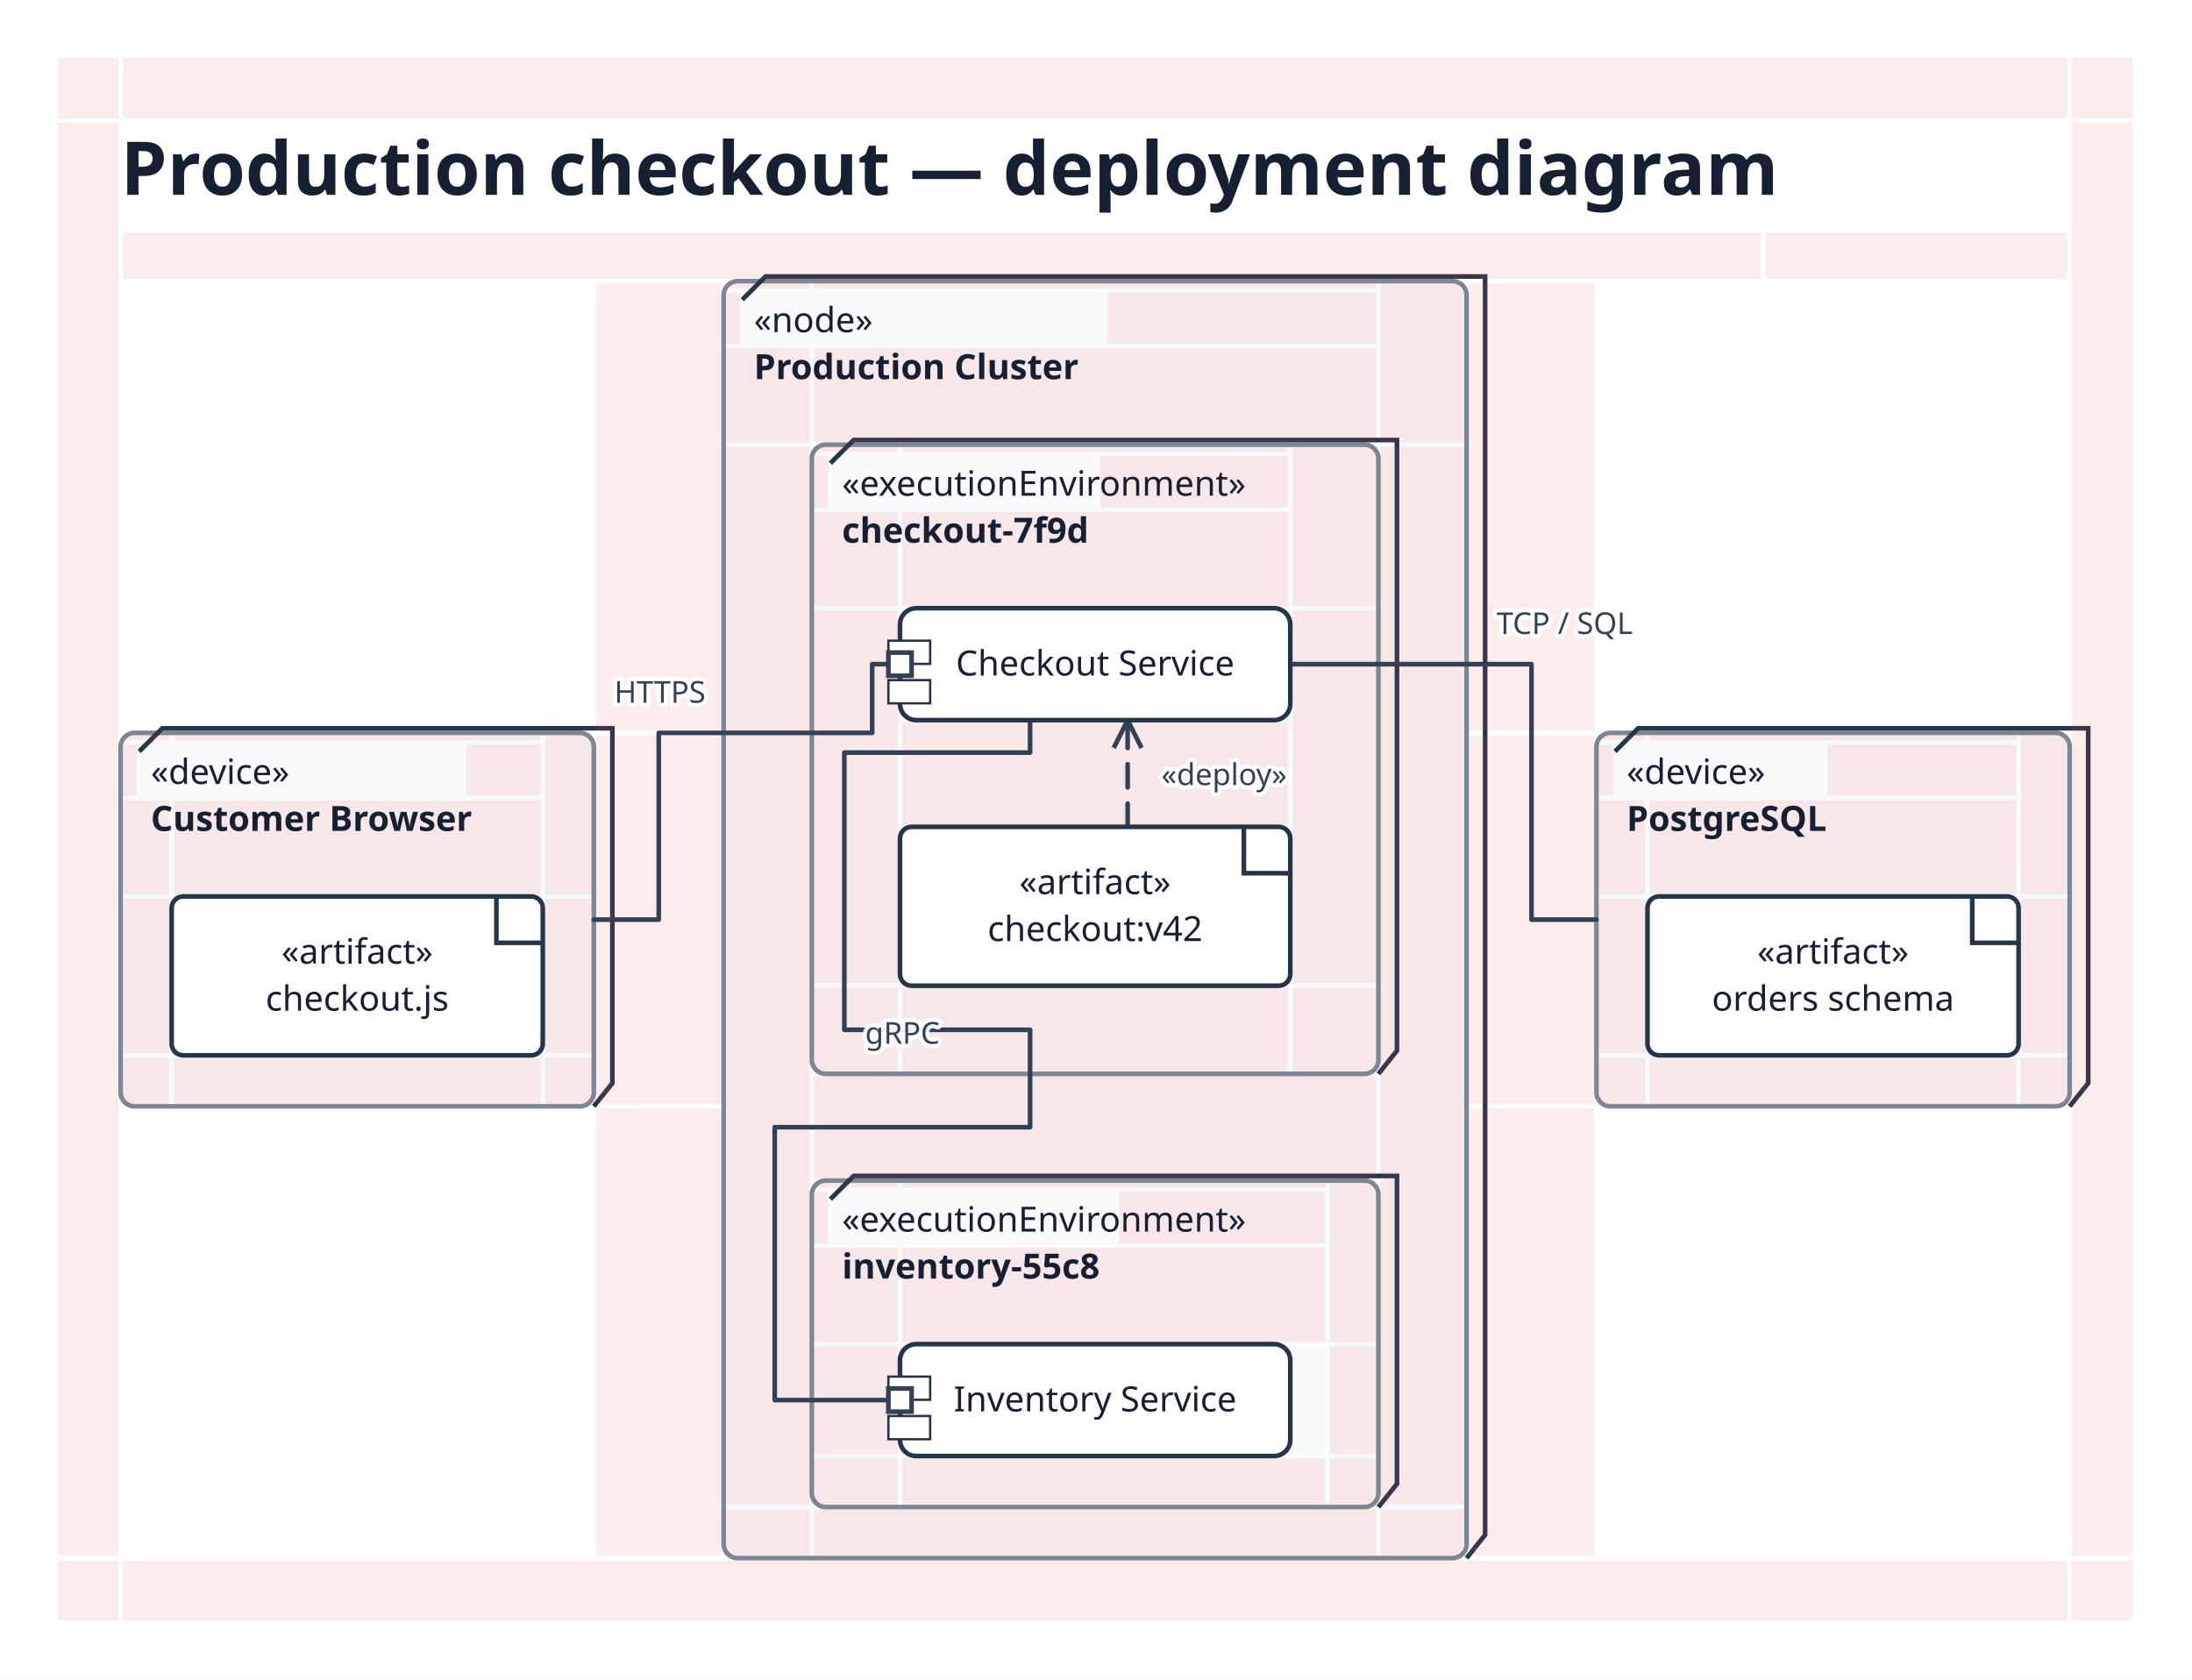
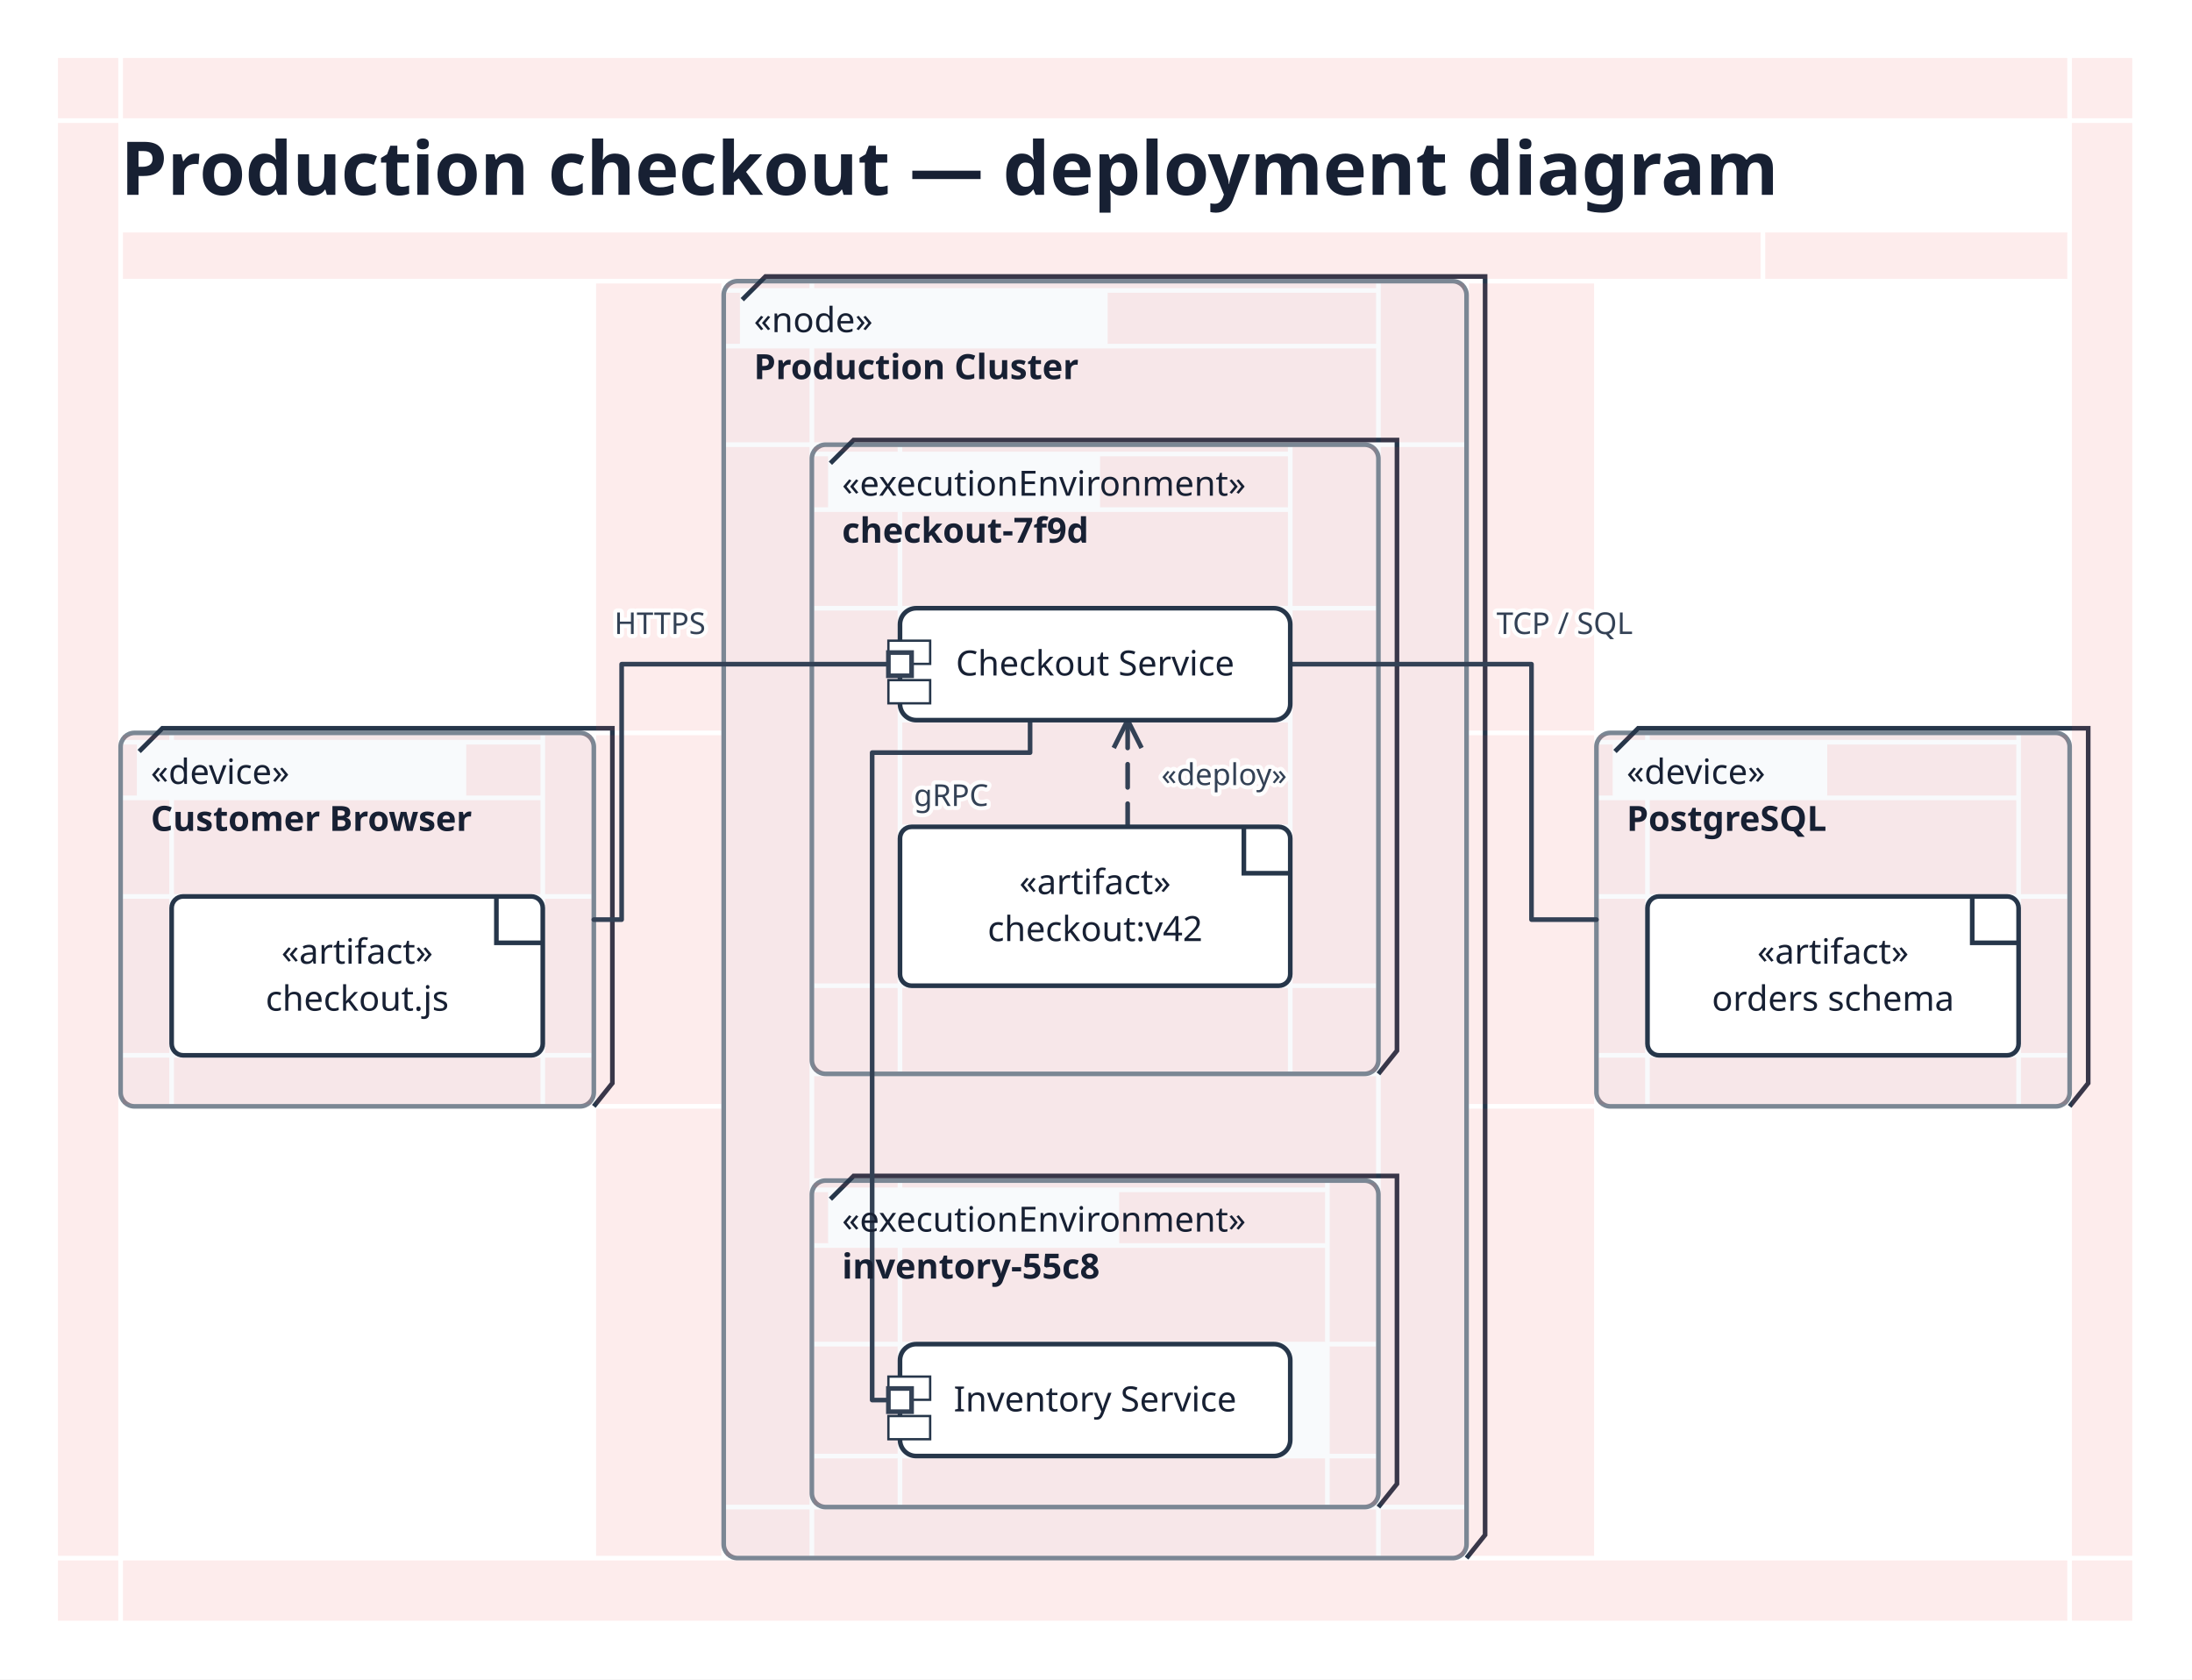
<svg xmlns="http://www.w3.org/2000/svg" width="945" height="724" viewBox="0 0 945 724" role="img" aria-label="uml-deployment-example">
  <rect width="100%" height="100%" fill="#ffffff" />
  <g id="boundaries">
    <g>
      <rect x="52" y="315.95" width="204" height="161" rx="6" fill="#f8fafc" stroke="#7b8794" stroke-width="2" />
      <path d="M 60 323.95 L 70 313.95 H 264 V 466.95 L 256 476.95" fill="none" stroke="#26364a" stroke-width="2" />
    </g>
    <g>
      <rect x="312" y="121.2" width="320.25" height="550.5" rx="6" fill="#f8fafc" stroke="#7b8794" stroke-width="2" />
      <path d="M 320 129.2 L 330 119.2 H 640.25 V 661.7 L 632.25 671.7" fill="none" stroke="#26364a" stroke-width="2" />
    </g>
    <g>
      <rect x="688.25" y="315.95" width="204" height="161" rx="6" fill="#f8fafc" stroke="#7b8794" stroke-width="2" />
      <path d="M 696.25 323.95 L 706.25 313.95 H 900.25 V 466.95 L 892.25 476.95" fill="none" stroke="#26364a" stroke-width="2" />
    </g>
    <g>
      <rect x="350" y="191.7" width="244.25" height="271.25" rx="6" fill="#f8fafc" stroke="#7b8794" stroke-width="2" />
      <path d="M 358 199.7 L 368 189.7 H 602.25 V 452.95 L 594.25 462.95" fill="none" stroke="#26364a" stroke-width="2" />
    </g>
    <g>
      <rect x="350" y="508.95" width="244.25" height="140.75" rx="6" fill="#f8fafc" stroke="#7b8794" stroke-width="2" />
      <path d="M 358 516.95 L 368 506.95 H 602.25 V 639.7 L 594.25 649.7" fill="none" stroke="#26364a" stroke-width="2" />
    </g>
  </g>
  <g id="routing-regions">
    <rect data-routing-region="mesh:padding:$root:top" data-region-kind="padding" data-materialized="false" data-authored="false" x="53" y="25" width="838.25" height="26" fill="#ef4444" fill-opacity="0.1" />
    <rect data-routing-region="mesh:padding:$root:right" data-region-kind="padding" data-materialized="false" data-authored="false" x="893.25" y="53" width="26" height="617.7" fill="#ef4444" fill-opacity="0.1" />
    <rect data-routing-region="mesh:padding:$root:bottom" data-region-kind="padding" data-materialized="false" data-authored="false" x="53" y="672.7" width="838.25" height="26" fill="#ef4444" fill-opacity="0.1" />
    <rect data-routing-region="mesh:padding:$root:left" data-region-kind="padding" data-materialized="false" data-authored="false" x="25" y="53" width="26" height="617.7" fill="#ef4444" fill-opacity="0.1" />
    <rect data-routing-region="mesh:corner:$root:top-left" data-region-kind="corner" data-materialized="true" data-authored="false" x="25" y="25" width="26" height="26" fill="#ef4444" fill-opacity="0.1" />
    <rect data-routing-region="mesh:corner:$root:top-right" data-region-kind="corner" data-materialized="true" data-authored="false" x="893.25" y="25" width="26" height="26" fill="#ef4444" fill-opacity="0.1" />
    <rect data-routing-region="mesh:corner:$root:bottom-right" data-region-kind="corner" data-materialized="true" data-authored="false" x="893.25" y="672.7" width="26" height="26" fill="#ef4444" fill-opacity="0.1" />
    <rect data-routing-region="mesh:corner:$root:bottom-left" data-region-kind="corner" data-materialized="true" data-authored="false" x="25" y="672.7" width="26" height="26" fill="#ef4444" fill-opacity="0.1" />
    <rect data-routing-region="mesh:gap:$root:0" data-region-kind="gap" data-materialized="false" data-authored="false" x="53" y="100.2" width="706" height="20" fill="#ef4444" fill-opacity="0.1" />
    <rect data-routing-region="mesh:gap:$root:0:access-0" data-region-kind="gap" data-materialized="false" data-authored="false" x="761" y="100.2" width="130.25" height="20" fill="#ef4444" fill-opacity="0.1" />
    <rect data-routing-region="mesh:gap:topology:0" data-region-kind="gap" data-materialized="true" data-authored="false" x="257" y="316.95" width="54" height="159" fill="#ef4444" fill-opacity="0.1" />
    <rect data-routing-region="mesh:gap:topology:0:access-0" data-region-kind="gap" data-materialized="false" data-authored="false" x="257" y="122.2" width="54" height="192.75" fill="#ef4444" fill-opacity="0.1" />
    <rect data-routing-region="mesh:gap:topology:0:access-1" data-region-kind="gap" data-materialized="false" data-authored="false" x="257" y="477.95" width="54" height="192.75" fill="#ef4444" fill-opacity="0.1" />
    <rect data-routing-region="mesh:gap:topology:1" data-region-kind="gap" data-materialized="true" data-authored="false" x="633.25" y="316.95" width="54" height="159" fill="#ef4444" fill-opacity="0.1" />
    <rect data-routing-region="mesh:gap:topology:1:access-0" data-region-kind="gap" data-materialized="false" data-authored="false" x="633.25" y="122.2" width="54" height="192.75" fill="#ef4444" fill-opacity="0.1" />
    <rect data-routing-region="mesh:gap:topology:1:access-1" data-region-kind="gap" data-materialized="false" data-authored="false" x="633.25" y="477.95" width="54" height="192.75" fill="#ef4444" fill-opacity="0.1" />
    <rect data-routing-region="mesh:padding:topology/browser:top:part-0" data-region-kind="padding" data-materialized="false" data-authored="false" x="75" y="316.95" width="158" height="2" fill="#ef4444" fill-opacity="0.1" />
    <rect data-routing-region="mesh:padding:topology/browser:top:part-1" data-region-kind="padding" data-materialized="false" data-authored="false" x="75" y="344.95" width="158" height="40.5" fill="#ef4444" fill-opacity="0.1" />
    <rect data-routing-region="mesh:padding:topology/browser:top:part-2" data-region-kind="padding" data-materialized="false" data-authored="false" x="201" y="320.95" width="32" height="22" fill="#ef4444" fill-opacity="0.1" />
    <rect data-routing-region="mesh:padding:topology/browser:right" data-region-kind="padding" data-materialized="false" data-authored="false" x="235" y="387.45" width="20" height="66.5" fill="#ef4444" fill-opacity="0.1" />
    <rect data-routing-region="mesh:padding:topology/browser:bottom" data-region-kind="padding" data-materialized="false" data-authored="false" x="75" y="455.95" width="158" height="20" fill="#ef4444" fill-opacity="0.1" />
    <rect data-routing-region="mesh:padding:topology/browser:left" data-region-kind="padding" data-materialized="false" data-authored="false" x="53" y="387.45" width="20" height="66.5" fill="#ef4444" fill-opacity="0.1" />
    <rect data-routing-region="mesh:corner:topology/browser:top-left:part-0" data-region-kind="corner" data-materialized="true" data-authored="false" x="53" y="316.95" width="20" height="2" fill="#ef4444" fill-opacity="0.1" />
    <rect data-routing-region="mesh:corner:topology/browser:top-left:part-1" data-region-kind="corner" data-materialized="true" data-authored="false" x="53" y="344.95" width="20" height="40.5" fill="#ef4444" fill-opacity="0.1" />
    <rect data-routing-region="mesh:corner:topology/browser:top-left:part-2" data-region-kind="corner" data-materialized="true" data-authored="false" x="53" y="320.95" width="6" height="22" fill="#ef4444" fill-opacity="0.1" />
    <rect data-routing-region="mesh:corner:topology/browser:top-right" data-region-kind="corner" data-materialized="true" data-authored="false" x="235" y="316.95" width="20" height="68.5" fill="#ef4444" fill-opacity="0.1" />
    <rect data-routing-region="mesh:corner:topology/browser:bottom-right" data-region-kind="corner" data-materialized="true" data-authored="false" x="235" y="455.95" width="20" height="20" fill="#ef4444" fill-opacity="0.1" />
    <rect data-routing-region="mesh:corner:topology/browser:bottom-left" data-region-kind="corner" data-materialized="true" data-authored="false" x="53" y="455.95" width="20" height="20" fill="#ef4444" fill-opacity="0.1" />
    <rect data-routing-region="mesh:padding:topology/cloud:top:part-0" data-region-kind="padding" data-materialized="false" data-authored="false" x="351" y="122.2" width="242.25" height="2" fill="#ef4444" fill-opacity="0.1" />
    <rect data-routing-region="mesh:padding:topology/cloud:top:part-1" data-region-kind="padding" data-materialized="false" data-authored="false" x="351" y="150.2" width="242.25" height="40.5" fill="#ef4444" fill-opacity="0.1" />
    <rect data-routing-region="mesh:padding:topology/cloud:top:part-2" data-region-kind="padding" data-materialized="false" data-authored="false" x="477.5" y="126.2" width="115.75" height="22" fill="#ef4444" fill-opacity="0.1" />
    <rect data-routing-region="mesh:padding:topology/cloud:right" data-region-kind="padding" data-materialized="true" data-authored="false" x="595.25" y="192.7" width="36" height="456" fill="#ef4444" fill-opacity="0.1" />
    <rect data-routing-region="mesh:padding:topology/cloud:bottom" data-region-kind="padding" data-materialized="false" data-authored="false" x="351" y="650.7" width="242.25" height="20" fill="#ef4444" fill-opacity="0.1" />
    <rect data-routing-region="mesh:padding:topology/cloud:left" data-region-kind="padding" data-materialized="true" data-authored="false" x="313" y="192.7" width="36" height="456" fill="#ef4444" fill-opacity="0.1" />
    <rect data-routing-region="mesh:corner:topology/cloud:top-left:part-0" data-region-kind="corner" data-materialized="true" data-authored="false" x="313" y="122.2" width="36" height="2" fill="#ef4444" fill-opacity="0.1" />
    <rect data-routing-region="mesh:corner:topology/cloud:top-left:part-1" data-region-kind="corner" data-materialized="true" data-authored="false" x="313" y="150.2" width="36" height="40.5" fill="#ef4444" fill-opacity="0.1" />
    <rect data-routing-region="mesh:corner:topology/cloud:top-left:part-2" data-region-kind="corner" data-materialized="true" data-authored="false" x="313" y="126.2" width="6" height="22" fill="#ef4444" fill-opacity="0.1" />
    <rect data-routing-region="mesh:corner:topology/cloud:top-right" data-region-kind="corner" data-materialized="true" data-authored="false" x="595.25" y="122.2" width="36" height="68.5" fill="#ef4444" fill-opacity="0.1" />
    <rect data-routing-region="mesh:corner:topology/cloud:bottom-right" data-region-kind="corner" data-materialized="true" data-authored="false" x="595.25" y="650.7" width="36" height="20" fill="#ef4444" fill-opacity="0.1" />
    <rect data-routing-region="mesh:corner:topology/cloud:bottom-left" data-region-kind="corner" data-materialized="true" data-authored="false" x="313" y="650.7" width="36" height="20" fill="#ef4444" fill-opacity="0.1" />
    <rect data-routing-region="mesh:gap:topology/cloud:0" data-region-kind="gap" data-materialized="true" data-authored="false" x="351" y="463.95" width="242.25" height="44" fill="#ef4444" fill-opacity="0.1" />
    <rect data-routing-region="mesh:padding:topology/cloud/checkout-pod:top:part-0" data-region-kind="padding" data-materialized="false" data-authored="false" x="389" y="192.7" width="166.25" height="2" fill="#ef4444" fill-opacity="0.1" />
    <rect data-routing-region="mesh:padding:topology/cloud/checkout-pod:top:part-1" data-region-kind="padding" data-materialized="false" data-authored="false" x="389" y="220.7" width="166.25" height="40.5" fill="#ef4444" fill-opacity="0.1" />
    <rect data-routing-region="mesh:padding:topology/cloud/checkout-pod:top:part-2" data-region-kind="padding" data-materialized="false" data-authored="false" x="474.25" y="196.7" width="81" height="22" fill="#ef4444" fill-opacity="0.1" />
    <rect data-routing-region="mesh:padding:topology/cloud/checkout-pod:right" data-region-kind="padding" data-materialized="true" data-authored="false" x="557.25" y="263.2" width="36" height="160.75" fill="#ef4444" fill-opacity="0.1" />
    <rect data-routing-region="mesh:padding:topology/cloud/checkout-pod:bottom" data-region-kind="padding" data-materialized="true" data-authored="false" x="389" y="425.95" width="166.25" height="36" fill="#ef4444" fill-opacity="0.1" />
    <rect data-routing-region="mesh:padding:topology/cloud/checkout-pod:left" data-region-kind="padding" data-materialized="true" data-authored="false" x="351" y="263.2" width="36" height="160.75" fill="#ef4444" fill-opacity="0.1" />
    <rect data-routing-region="mesh:corner:topology/cloud/checkout-pod:top-left:part-0" data-region-kind="corner" data-materialized="true" data-authored="false" x="351" y="192.7" width="36" height="2" fill="#ef4444" fill-opacity="0.1" />
    <rect data-routing-region="mesh:corner:topology/cloud/checkout-pod:top-left:part-1" data-region-kind="corner" data-materialized="true" data-authored="false" x="351" y="220.7" width="36" height="40.5" fill="#ef4444" fill-opacity="0.1" />
    <rect data-routing-region="mesh:corner:topology/cloud/checkout-pod:top-left:part-2" data-region-kind="corner" data-materialized="true" data-authored="false" x="351" y="196.7" width="6" height="22" fill="#ef4444" fill-opacity="0.1" />
    <rect data-routing-region="mesh:corner:topology/cloud/checkout-pod:top-right" data-region-kind="corner" data-materialized="true" data-authored="false" x="557.25" y="192.7" width="36" height="68.5" fill="#ef4444" fill-opacity="0.1" />
    <rect data-routing-region="mesh:corner:topology/cloud/checkout-pod:bottom-right" data-region-kind="corner" data-materialized="true" data-authored="false" x="557.25" y="425.95" width="36" height="36" fill="#ef4444" fill-opacity="0.1" />
    <rect data-routing-region="mesh:corner:topology/cloud/checkout-pod:bottom-left" data-region-kind="corner" data-materialized="true" data-authored="false" x="351" y="425.95" width="36" height="36" fill="#ef4444" fill-opacity="0.1" />
    <rect data-routing-region="mesh:gap:topology/cloud/checkout-pod:0" data-region-kind="gap" data-materialized="true" data-authored="false" x="389" y="311.45" width="166.25" height="44" fill="#ef4444" fill-opacity="0.1" />
    <rect data-routing-region="mesh:padding:topology/cloud/inventory-pod:top:part-0" data-region-kind="padding" data-materialized="false" data-authored="false" x="389" y="509.95" width="182.25" height="2" fill="#ef4444" fill-opacity="0.1" />
    <rect data-routing-region="mesh:padding:topology/cloud/inventory-pod:top:part-1" data-region-kind="padding" data-materialized="false" data-authored="false" x="389" y="537.95" width="182.25" height="40.5" fill="#ef4444" fill-opacity="0.1" />
    <rect data-routing-region="mesh:padding:topology/cloud/inventory-pod:top:part-2" data-region-kind="padding" data-materialized="false" data-authored="false" x="482.5" y="513.95" width="88.75" height="22" fill="#ef4444" fill-opacity="0.1" />
    <rect data-routing-region="mesh:padding:topology/cloud/inventory-pod:right" data-region-kind="padding" data-materialized="false" data-authored="false" x="573.25" y="580.45" width="20" height="46.25" fill="#ef4444" fill-opacity="0.1" />
    <rect data-routing-region="mesh:padding:topology/cloud/inventory-pod:bottom" data-region-kind="padding" data-materialized="false" data-authored="false" x="389" y="628.7" width="182.25" height="20" fill="#ef4444" fill-opacity="0.1" />
    <rect data-routing-region="mesh:padding:topology/cloud/inventory-pod:left" data-region-kind="padding" data-materialized="true" data-authored="false" x="351" y="580.45" width="36" height="46.25" fill="#ef4444" fill-opacity="0.1" />
    <rect data-routing-region="mesh:corner:topology/cloud/inventory-pod:top-left:part-0" data-region-kind="corner" data-materialized="true" data-authored="false" x="351" y="509.95" width="36" height="2" fill="#ef4444" fill-opacity="0.1" />
    <rect data-routing-region="mesh:corner:topology/cloud/inventory-pod:top-left:part-1" data-region-kind="corner" data-materialized="true" data-authored="false" x="351" y="537.95" width="36" height="40.5" fill="#ef4444" fill-opacity="0.1" />
    <rect data-routing-region="mesh:corner:topology/cloud/inventory-pod:top-left:part-2" data-region-kind="corner" data-materialized="true" data-authored="false" x="351" y="513.95" width="6" height="22" fill="#ef4444" fill-opacity="0.1" />
    <rect data-routing-region="mesh:corner:topology/cloud/inventory-pod:top-right" data-region-kind="corner" data-materialized="true" data-authored="false" x="573.25" y="509.95" width="20" height="68.5" fill="#ef4444" fill-opacity="0.1" />
    <rect data-routing-region="mesh:corner:topology/cloud/inventory-pod:bottom-right" data-region-kind="corner" data-materialized="true" data-authored="false" x="573.25" y="628.7" width="20" height="20" fill="#ef4444" fill-opacity="0.1" />
    <rect data-routing-region="mesh:corner:topology/cloud/inventory-pod:bottom-left" data-region-kind="corner" data-materialized="true" data-authored="false" x="351" y="628.7" width="36" height="20" fill="#ef4444" fill-opacity="0.1" />
    <rect data-routing-region="mesh:padding:topology/database:top:part-0" data-region-kind="padding" data-materialized="false" data-authored="false" x="711.25" y="316.95" width="158" height="2" fill="#ef4444" fill-opacity="0.1" />
    <rect data-routing-region="mesh:padding:topology/database:top:part-1" data-region-kind="padding" data-materialized="false" data-authored="false" x="711.25" y="344.95" width="158" height="40.5" fill="#ef4444" fill-opacity="0.1" />
    <rect data-routing-region="mesh:padding:topology/database:top:part-2" data-region-kind="padding" data-materialized="false" data-authored="false" x="787.75" y="320.95" width="81.5" height="22" fill="#ef4444" fill-opacity="0.1" />
    <rect data-routing-region="mesh:padding:topology/database:right" data-region-kind="padding" data-materialized="false" data-authored="false" x="871.25" y="387.45" width="20" height="66.5" fill="#ef4444" fill-opacity="0.1" />
    <rect data-routing-region="mesh:padding:topology/database:bottom" data-region-kind="padding" data-materialized="false" data-authored="false" x="711.25" y="455.95" width="158" height="20" fill="#ef4444" fill-opacity="0.1" />
    <rect data-routing-region="mesh:padding:topology/database:left" data-region-kind="padding" data-materialized="false" data-authored="false" x="689.25" y="387.45" width="20" height="66.5" fill="#ef4444" fill-opacity="0.1" />
    <rect data-routing-region="mesh:corner:topology/database:top-left:part-0" data-region-kind="corner" data-materialized="true" data-authored="false" x="689.25" y="316.95" width="20" height="2" fill="#ef4444" fill-opacity="0.1" />
    <rect data-routing-region="mesh:corner:topology/database:top-left:part-1" data-region-kind="corner" data-materialized="true" data-authored="false" x="689.25" y="344.95" width="20" height="40.5" fill="#ef4444" fill-opacity="0.1" />
    <rect data-routing-region="mesh:corner:topology/database:top-left:part-2" data-region-kind="corner" data-materialized="true" data-authored="false" x="689.25" y="320.95" width="6" height="22" fill="#ef4444" fill-opacity="0.1" />
    <rect data-routing-region="mesh:corner:topology/database:top-right" data-region-kind="corner" data-materialized="true" data-authored="false" x="871.25" y="316.95" width="20" height="68.5" fill="#ef4444" fill-opacity="0.1" />
    <rect data-routing-region="mesh:corner:topology/database:bottom-right" data-region-kind="corner" data-materialized="true" data-authored="false" x="871.25" y="455.95" width="20" height="20" fill="#ef4444" fill-opacity="0.1" />
    <rect data-routing-region="mesh:corner:topology/database:bottom-left" data-region-kind="corner" data-materialized="true" data-authored="false" x="689.25" y="455.95" width="20" height="20" fill="#ef4444" fill-opacity="0.1" />
  </g>
  <g id="sharing-debug" />
  <g id="corridor-dividers" />
  <g id="lines">
    <g data-line="browser-checkout">
-       <polyline points="256,396.45 284,396.45 284,315.95 376,315.95 376,286.325 388,286.325" fill="none" stroke="#334155" stroke-width="2" stroke-linejoin="round" stroke-linecap="round" />
+       <polyline points="256,396.45 268,396.45 268,286.325 388,286.325" fill="none" stroke="#334155" stroke-width="2" stroke-linejoin="round" stroke-linecap="round" />
    </g>
    <g data-line="checkout-inventory">
-       <polyline points="444.083,310.45 444.083,324.45 364,324.45 364,443.95 444.083,443.95 444.083,485.95 334,485.95 334,603.575 376,603.575 388,603.575" fill="none" stroke="#334155" stroke-width="2" stroke-linejoin="round" stroke-linecap="round" />
+       <polyline points="444.083,310.45 444.083,324.45 376,324.45 376,603.575 388,603.575" fill="none" stroke="#334155" stroke-width="2" stroke-linejoin="round" stroke-linecap="round" />
    </g>
    <g data-line="checkout-database">
      <polyline points="556.25,286.325 660.25,286.325 660.25,396.45 688.25,396.45" fill="none" stroke="#334155" stroke-width="2" stroke-linejoin="round" stroke-linecap="round" />
    </g>
    <g data-line="image-deploys-checkout">
      <polyline points="486.146,356.45 486.146,310.45" fill="none" stroke="#334155" stroke-width="2" stroke-linejoin="round" stroke-linecap="round" stroke-dasharray="10 7" />
      <path d="M 492.146 322.45 L 486.146 310.45 L 480.146 322.45" fill="none" stroke="#334155" stroke-width="2" stroke-linejoin="round" />
    </g>
  </g>
  <g id="objects">
    <g>
      <rect x="74" y="386.45" width="160" height="68.5" rx="5" fill="#ffffff" stroke="#26364a" stroke-width="2" />
      <path d="M 214 386.45 V 406.45 H 234" fill="none" stroke="#26364a" stroke-width="2" />
    </g>
    <g>
      <rect x="388" y="262.2" width="168.25" height="48.25" rx="7" fill="#ffffff" stroke="#26364a" stroke-width="2" />
      <rect x="383" y="276.2" width="18" height="10" fill="white" stroke="#26364a" />
      <rect x="383" y="293.2" width="18" height="10" fill="white" stroke="#26364a" />
    </g>
    <g>
      <rect x="388" y="356.45" width="168.25" height="68.5" rx="5" fill="#ffffff" stroke="#26364a" stroke-width="2" />
      <path d="M 536.25 356.45 V 376.45 H 556.25" fill="none" stroke="#26364a" stroke-width="2" />
    </g>
    <g>
      <rect x="388" y="579.45" width="168.25" height="48.25" rx="7" fill="#ffffff" stroke="#26364a" stroke-width="2" />
      <rect x="383" y="593.45" width="18" height="10" fill="white" stroke="#26364a" />
      <rect x="383" y="610.45" width="18" height="10" fill="white" stroke="#26364a" />
    </g>
    <g>
      <rect x="710.25" y="386.45" width="160" height="68.5" rx="5" fill="#ffffff" stroke="#26364a" stroke-width="2" />
      <path d="M 850.25 386.45 V 406.45 H 870.25" fill="none" stroke="#26364a" stroke-width="2" />
    </g>
  </g>
  <g id="ports">
    <rect x="383" y="281.325" width="10" height="10" fill="#ffffff" stroke="#334155" stroke-width="2" />
    <rect x="383" y="598.575" width="10" height="10" fill="#ffffff" stroke="#334155" stroke-width="2" />
  </g>
  <g id="text">
    <text x="52" y="84" text-anchor="start" fill="#172033" font-family="ui-rounded, 'Comic Sans MS', sans-serif" font-size="32" font-weight="700">Production checkout — deployment diagram</text>
    <text x="65" y="337.95" text-anchor="start" fill="#172033" font-family="ui-rounded, 'Comic Sans MS', sans-serif" font-size="15" font-weight="450">«device»</text>
    <text x="65" y="358.2" text-anchor="start" fill="#172033" font-family="ui-rounded, 'Comic Sans MS', sans-serif" font-size="15" font-weight="700">Customer Browser</text>
    <text x="154" y="415.45" text-anchor="middle" fill="#172033" font-family="ui-rounded, 'Comic Sans MS', sans-serif" font-size="15" font-weight="450">«artifact»</text>
    <text x="154" y="435.7" text-anchor="middle" fill="#172033" font-family="ui-rounded, 'Comic Sans MS', sans-serif" font-size="15" font-weight="450">checkout.js</text>
    <text x="325" y="143.2" text-anchor="start" fill="#172033" font-family="ui-rounded, 'Comic Sans MS', sans-serif" font-size="15" font-weight="450">«node»</text>
    <text x="325" y="163.45" text-anchor="start" fill="#172033" font-family="ui-rounded, 'Comic Sans MS', sans-serif" font-size="15" font-weight="700">Production Cluster</text>
    <text x="363" y="213.7" text-anchor="start" fill="#172033" font-family="ui-rounded, 'Comic Sans MS', sans-serif" font-size="15" font-weight="450">«executionEnvironment»</text>
    <text x="363" y="233.95" text-anchor="start" fill="#172033" font-family="ui-rounded, 'Comic Sans MS', sans-serif" font-size="15" font-weight="700">checkout-7f9d</text>
    <text x="472.125" y="291.2" text-anchor="middle" fill="#172033" font-family="ui-rounded, 'Comic Sans MS', sans-serif" font-size="15" font-weight="450">Checkout Service</text>
    <text x="472.125" y="385.45" text-anchor="middle" fill="#172033" font-family="ui-rounded, 'Comic Sans MS', sans-serif" font-size="15" font-weight="450">«artifact»</text>
    <text x="472.125" y="405.7" text-anchor="middle" fill="#172033" font-family="ui-rounded, 'Comic Sans MS', sans-serif" font-size="15" font-weight="450">checkout:v42</text>
    <text x="363" y="530.95" text-anchor="start" fill="#172033" font-family="ui-rounded, 'Comic Sans MS', sans-serif" font-size="15" font-weight="450">«executionEnvironment»</text>
    <text x="363" y="551.2" text-anchor="start" fill="#172033" font-family="ui-rounded, 'Comic Sans MS', sans-serif" font-size="15" font-weight="700">inventory-55c8</text>
    <text x="472.125" y="608.45" text-anchor="middle" fill="#172033" font-family="ui-rounded, 'Comic Sans MS', sans-serif" font-size="15" font-weight="450">Inventory Service</text>
    <text x="701.25" y="337.95" text-anchor="start" fill="#172033" font-family="ui-rounded, 'Comic Sans MS', sans-serif" font-size="15" font-weight="450">«device»</text>
    <text x="701.25" y="358.2" text-anchor="start" fill="#172033" font-family="ui-rounded, 'Comic Sans MS', sans-serif" font-size="15" font-weight="700">PostgreSQL</text>
    <text x="790.25" y="415.45" text-anchor="middle" fill="#172033" font-family="ui-rounded, 'Comic Sans MS', sans-serif" font-size="15" font-weight="450">«artifact»</text>
    <text x="790.25" y="435.7" text-anchor="middle" fill="#172033" font-family="ui-rounded, 'Comic Sans MS', sans-serif" font-size="15" font-weight="450">orders schema</text>
    <g data-line-label="browser-checkout">
-       <text x="284.5" y="302.95" text-anchor="middle" font-family="ui-rounded, sans-serif" font-size="13" fill="#334155" stroke="#ffffff" stroke-opacity=".92" stroke-width="3.5" stroke-linejoin="round" paint-order="stroke fill">HTTPS</text>
+       <text x="284.5" y="273.325" text-anchor="middle" font-family="ui-rounded, sans-serif" font-size="13" fill="#334155" stroke="#ffffff" stroke-opacity=".92" stroke-width="3.5" stroke-linejoin="round" paint-order="stroke fill">HTTPS</text>
    </g>
    <g data-line-label="checkout-inventory">
-       <text x="389.042" y="449.95" text-anchor="middle" font-family="ui-rounded, sans-serif" font-size="13" fill="#334155" stroke="#ffffff" stroke-opacity=".92" stroke-width="3.5" stroke-linejoin="round" paint-order="stroke fill">gRPC</text>
+       <text x="410.042" y="347.45" text-anchor="middle" font-family="ui-rounded, sans-serif" font-size="13" fill="#334155" stroke="#ffffff" stroke-opacity=".92" stroke-width="3.5" stroke-linejoin="round" paint-order="stroke fill">gRPC</text>
    </g>
    <g data-line-label="checkout-database">
      <text x="674.55" y="273.325" text-anchor="middle" font-family="ui-rounded, sans-serif" font-size="13" fill="#334155" stroke="#ffffff" stroke-opacity=".92" stroke-width="3.5" stroke-linejoin="round" paint-order="stroke fill">TCP / SQL</text>
    </g>
    <g data-line-label="image-deploys-checkout">
      <text x="527.746" y="338.45" text-anchor="middle" font-family="ui-rounded, sans-serif" font-size="13" fill="#334155" stroke="#ffffff" stroke-opacity=".92" stroke-width="3.5" stroke-linejoin="round" paint-order="stroke fill">«deploy»</text>
    </g>
  </g>
</svg>
